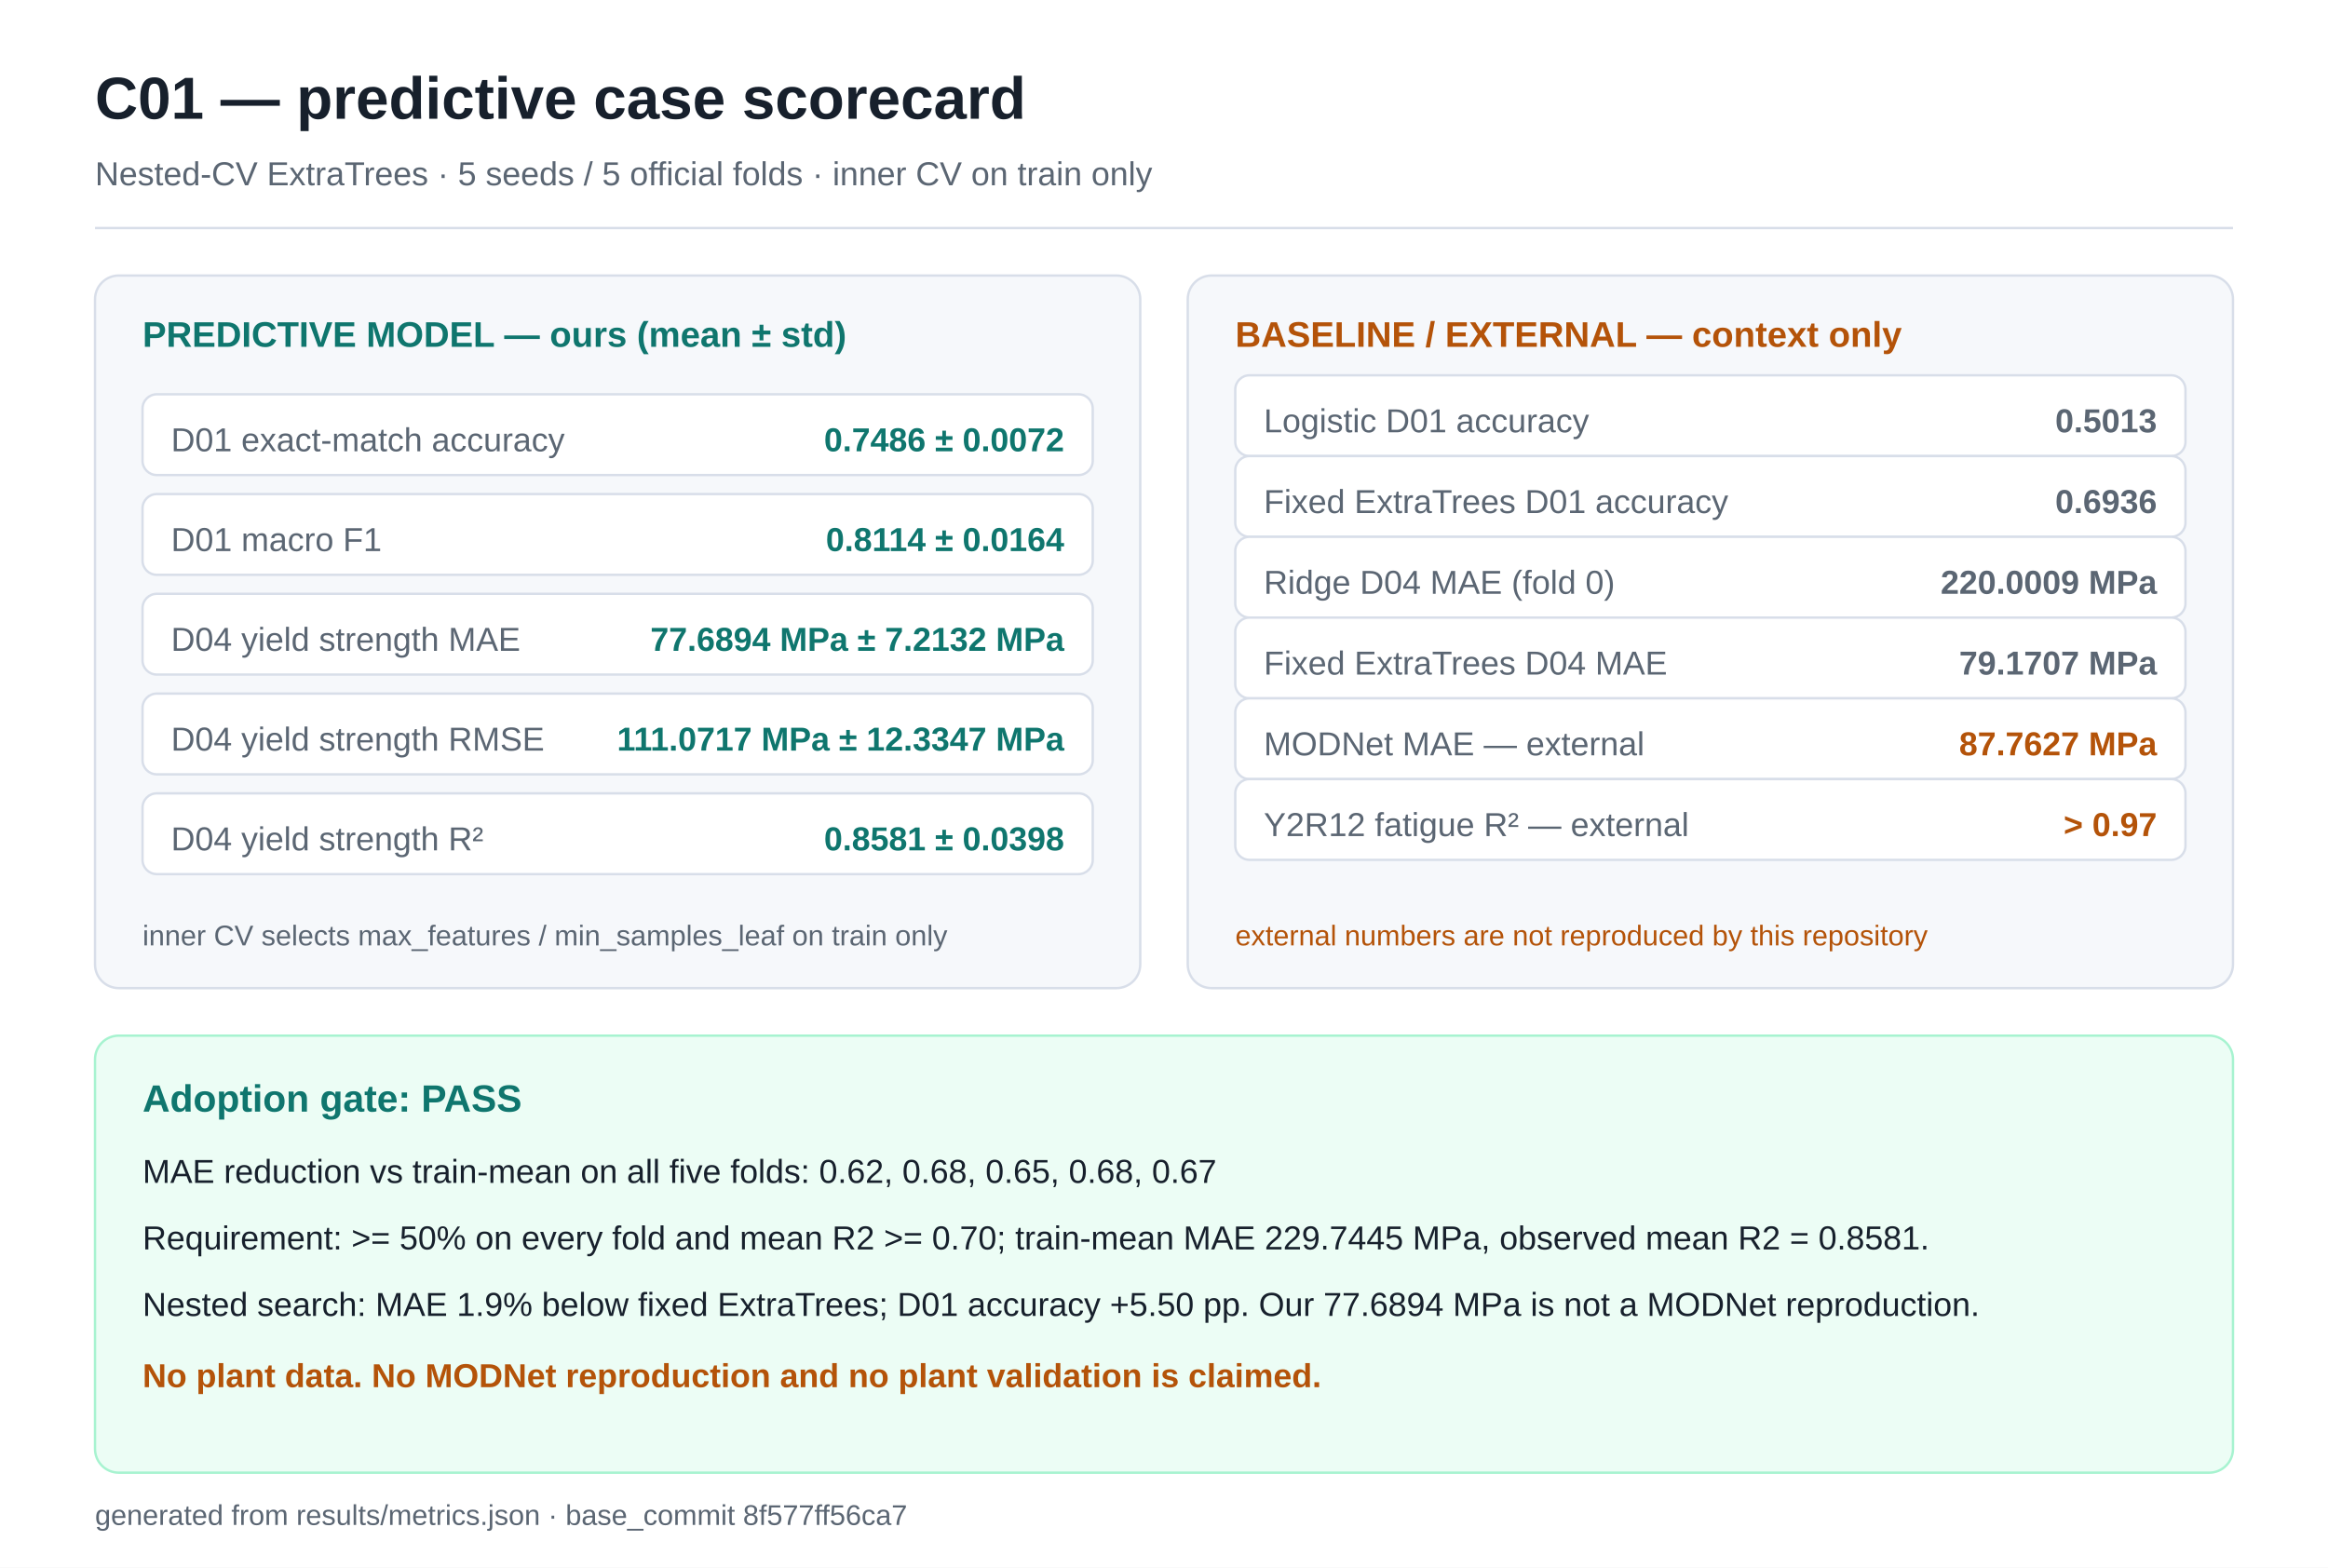
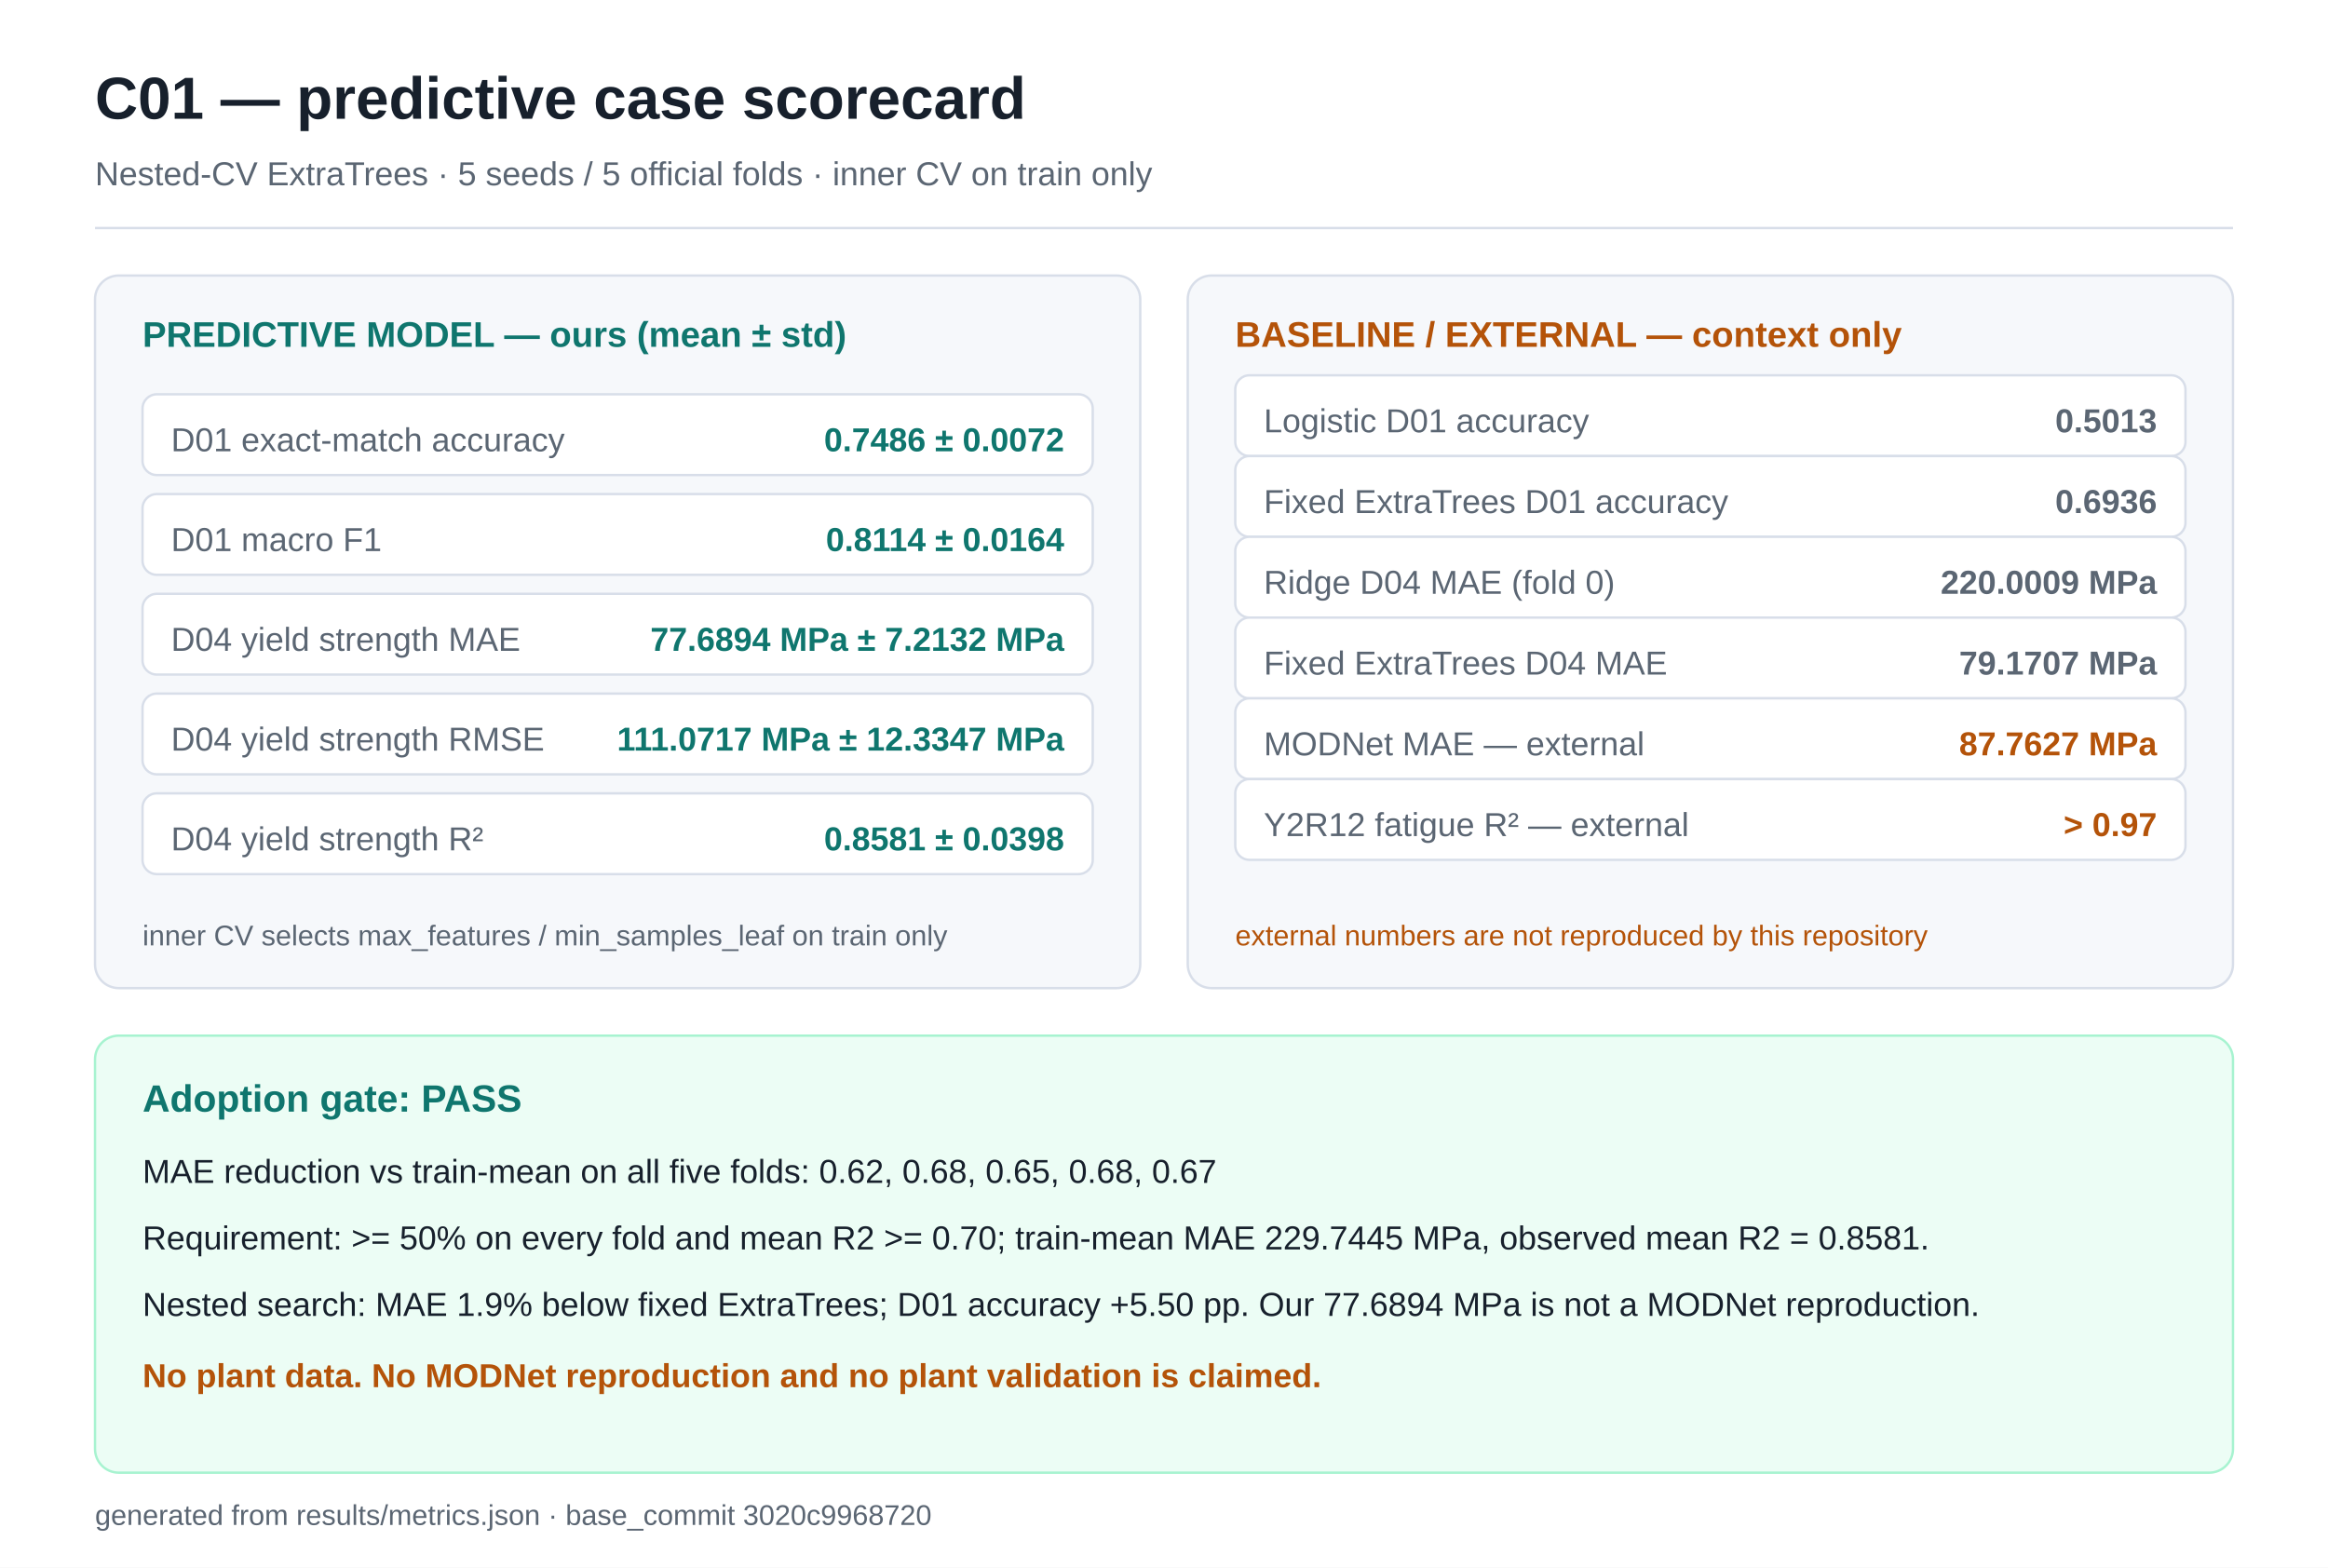
<svg xmlns="http://www.w3.org/2000/svg" width="980" height="660" viewBox="0 0 980 660" role="img" aria-label="C01 predictive case scorecard">
  <rect width="980" height="660" fill="#ffffff" />
  <text x="40" y="50" fill="#17202c" font-size="25" font-weight="bold" text-anchor="start" font-family="Segoe UI, Arial, sans-serif">C01 — predictive case scorecard</text>
  <text x="40" y="78" fill="#5b6673" font-size="14" font-weight="normal" text-anchor="start" font-family="Segoe UI, Arial, sans-serif">Nested-CV ExtraTrees · 5 seeds / 5 official folds · inner CV on train only</text>
  <line x1="40" y1="96" x2="940" y2="96" stroke="#d8dee9" stroke-width="1" />
  <rect x="40" y="116" width="440" height="300" rx="10" fill="#f6f8fb" stroke="#d8dee9" stroke-width="1" />
  <text x="60" y="146" fill="#0f766e" font-size="15" font-weight="bold" text-anchor="start" font-family="Segoe UI, Arial, sans-serif">PREDICTIVE MODEL — ours (mean ± std)</text>
  <rect x="60" y="166" width="400" height="34" rx="6" fill="#ffffff" stroke="#d8dee9" stroke-width="1" />
  <text x="72" y="190" fill="#5b6673" font-size="14" font-weight="normal" text-anchor="start" font-family="Segoe UI, Arial, sans-serif">D01 exact-match accuracy</text>
  <text x="448" y="190" fill="#0f766e" font-size="14" font-weight="bold" text-anchor="end" font-family="Segoe UI, Arial, sans-serif">0.7486 ± 0.0072</text>
  <rect x="60" y="208" width="400" height="34" rx="6" fill="#ffffff" stroke="#d8dee9" stroke-width="1" />
  <text x="72" y="232" fill="#5b6673" font-size="14" font-weight="normal" text-anchor="start" font-family="Segoe UI, Arial, sans-serif">D01 macro F1</text>
  <text x="448" y="232" fill="#0f766e" font-size="14" font-weight="bold" text-anchor="end" font-family="Segoe UI, Arial, sans-serif">0.8114 ± 0.0164</text>
  <rect x="60" y="250" width="400" height="34" rx="6" fill="#ffffff" stroke="#d8dee9" stroke-width="1" />
  <text x="72" y="274" fill="#5b6673" font-size="14" font-weight="normal" text-anchor="start" font-family="Segoe UI, Arial, sans-serif">D04 yield strength MAE</text>
  <text x="448" y="274" fill="#0f766e" font-size="14" font-weight="bold" text-anchor="end" font-family="Segoe UI, Arial, sans-serif">77.6894 MPa ± 7.2132 MPa</text>
  <rect x="60" y="292" width="400" height="34" rx="6" fill="#ffffff" stroke="#d8dee9" stroke-width="1" />
  <text x="72" y="316" fill="#5b6673" font-size="14" font-weight="normal" text-anchor="start" font-family="Segoe UI, Arial, sans-serif">D04 yield strength RMSE</text>
  <text x="448" y="316" fill="#0f766e" font-size="14" font-weight="bold" text-anchor="end" font-family="Segoe UI, Arial, sans-serif">111.0717 MPa ± 12.3347 MPa</text>
  <rect x="60" y="334" width="400" height="34" rx="6" fill="#ffffff" stroke="#d8dee9" stroke-width="1" />
  <text x="72" y="358" fill="#5b6673" font-size="14" font-weight="normal" text-anchor="start" font-family="Segoe UI, Arial, sans-serif">D04 yield strength R²</text>
  <text x="448" y="358" fill="#0f766e" font-size="14" font-weight="bold" text-anchor="end" font-family="Segoe UI, Arial, sans-serif">0.8581 ± 0.0398</text>
  <text x="60" y="398" fill="#5b6673" font-size="12" font-weight="normal" text-anchor="start" font-family="Segoe UI, Arial, sans-serif">inner CV selects max_features / min_samples_leaf on train only</text>
  <rect x="500" y="116" width="440" height="300" rx="10" fill="#f6f8fb" stroke="#d8dee9" stroke-width="1" />
  <text x="520" y="146" fill="#b45309" font-size="15" font-weight="bold" text-anchor="start" font-family="Segoe UI, Arial, sans-serif">BASELINE / EXTERNAL — context only</text>
  <rect x="520" y="158" width="400" height="34" rx="6" fill="#ffffff" stroke="#d8dee9" stroke-width="1" />
  <text x="532" y="182" fill="#5b6673" font-size="14" font-weight="normal" text-anchor="start" font-family="Segoe UI, Arial, sans-serif">Logistic D01 accuracy</text>
  <text x="908" y="182" fill="#5b6673" font-size="14" font-weight="bold" text-anchor="end" font-family="Segoe UI, Arial, sans-serif">0.5013</text>
  <rect x="520" y="192" width="400" height="34" rx="6" fill="#ffffff" stroke="#d8dee9" stroke-width="1" />
  <text x="532" y="216" fill="#5b6673" font-size="14" font-weight="normal" text-anchor="start" font-family="Segoe UI, Arial, sans-serif">Fixed ExtraTrees D01 accuracy</text>
  <text x="908" y="216" fill="#5b6673" font-size="14" font-weight="bold" text-anchor="end" font-family="Segoe UI, Arial, sans-serif">0.6936</text>
  <rect x="520" y="226" width="400" height="34" rx="6" fill="#ffffff" stroke="#d8dee9" stroke-width="1" />
  <text x="532" y="250" fill="#5b6673" font-size="14" font-weight="normal" text-anchor="start" font-family="Segoe UI, Arial, sans-serif">Ridge D04 MAE (fold 0)</text>
  <text x="908" y="250" fill="#5b6673" font-size="14" font-weight="bold" text-anchor="end" font-family="Segoe UI, Arial, sans-serif">220.0009 MPa</text>
  <rect x="520" y="260" width="400" height="34" rx="6" fill="#ffffff" stroke="#d8dee9" stroke-width="1" />
  <text x="532" y="284" fill="#5b6673" font-size="14" font-weight="normal" text-anchor="start" font-family="Segoe UI, Arial, sans-serif">Fixed ExtraTrees D04 MAE</text>
  <text x="908" y="284" fill="#5b6673" font-size="14" font-weight="bold" text-anchor="end" font-family="Segoe UI, Arial, sans-serif">79.1707 MPa</text>
  <rect x="520" y="294" width="400" height="34" rx="6" fill="#ffffff" stroke="#d8dee9" stroke-width="1" />
  <text x="532" y="318" fill="#5b6673" font-size="14" font-weight="normal" text-anchor="start" font-family="Segoe UI, Arial, sans-serif">MODNet MAE — external</text>
  <text x="908" y="318" fill="#b45309" font-size="14" font-weight="bold" text-anchor="end" font-family="Segoe UI, Arial, sans-serif">87.7627 MPa</text>
  <rect x="520" y="328" width="400" height="34" rx="6" fill="#ffffff" stroke="#d8dee9" stroke-width="1" />
  <text x="532" y="352" fill="#5b6673" font-size="14" font-weight="normal" text-anchor="start" font-family="Segoe UI, Arial, sans-serif">Y2R12 fatigue R² — external</text>
  <text x="908" y="352" fill="#b45309" font-size="14" font-weight="bold" text-anchor="end" font-family="Segoe UI, Arial, sans-serif">&gt; 0.97</text>
  <text x="520" y="398" fill="#b45309" font-size="12" font-weight="normal" text-anchor="start" font-family="Segoe UI, Arial, sans-serif">external numbers are not reproduced by this repository</text>
  <rect x="40" y="436" width="900" height="184" rx="10" fill="#ecfdf5" stroke="#a7f3d0" stroke-width="1" />
  <text x="60" y="468" fill="#0f766e" font-size="16" font-weight="bold" text-anchor="start" font-family="Segoe UI, Arial, sans-serif">Adoption gate: PASS</text>
  <text x="60" y="498" fill="#17202c" font-size="14" font-weight="normal" text-anchor="start" font-family="Segoe UI, Arial, sans-serif">MAE reduction vs train-mean on all five folds: 0.62, 0.68, 0.65, 0.68, 0.67</text>
  <text x="60" y="526" fill="#17202c" font-size="14" font-weight="normal" text-anchor="start" font-family="Segoe UI, Arial, sans-serif">Requirement: &gt;= 50% on every fold and mean R2 &gt;= 0.70; train-mean MAE 229.7445 MPa, observed mean R2 = 0.8581.</text>
  <text x="60" y="554" fill="#17202c" font-size="14" font-weight="normal" text-anchor="start" font-family="Segoe UI, Arial, sans-serif">Nested search: MAE 1.9% below fixed ExtraTrees; D01 accuracy +5.50 pp. Our 77.6894 MPa is not a MODNet reproduction.</text>
  <text x="60" y="584" fill="#b45309" font-size="14" font-weight="bold" text-anchor="start" font-family="Segoe UI, Arial, sans-serif">No plant data. No MODNet reproduction and no plant validation is claimed.</text>
-   <text x="40" y="642" fill="#5b6673" font-size="12" font-weight="normal" text-anchor="start" font-family="Segoe UI, Arial, sans-serif">generated from results/metrics.json · base_commit 8f577ff56ca7</text>
+   <text x="40" y="642" fill="#5b6673" font-size="12" font-weight="normal" text-anchor="start" font-family="Segoe UI, Arial, sans-serif">generated from results/metrics.json · base_commit 3020c9968720</text>
</svg>
